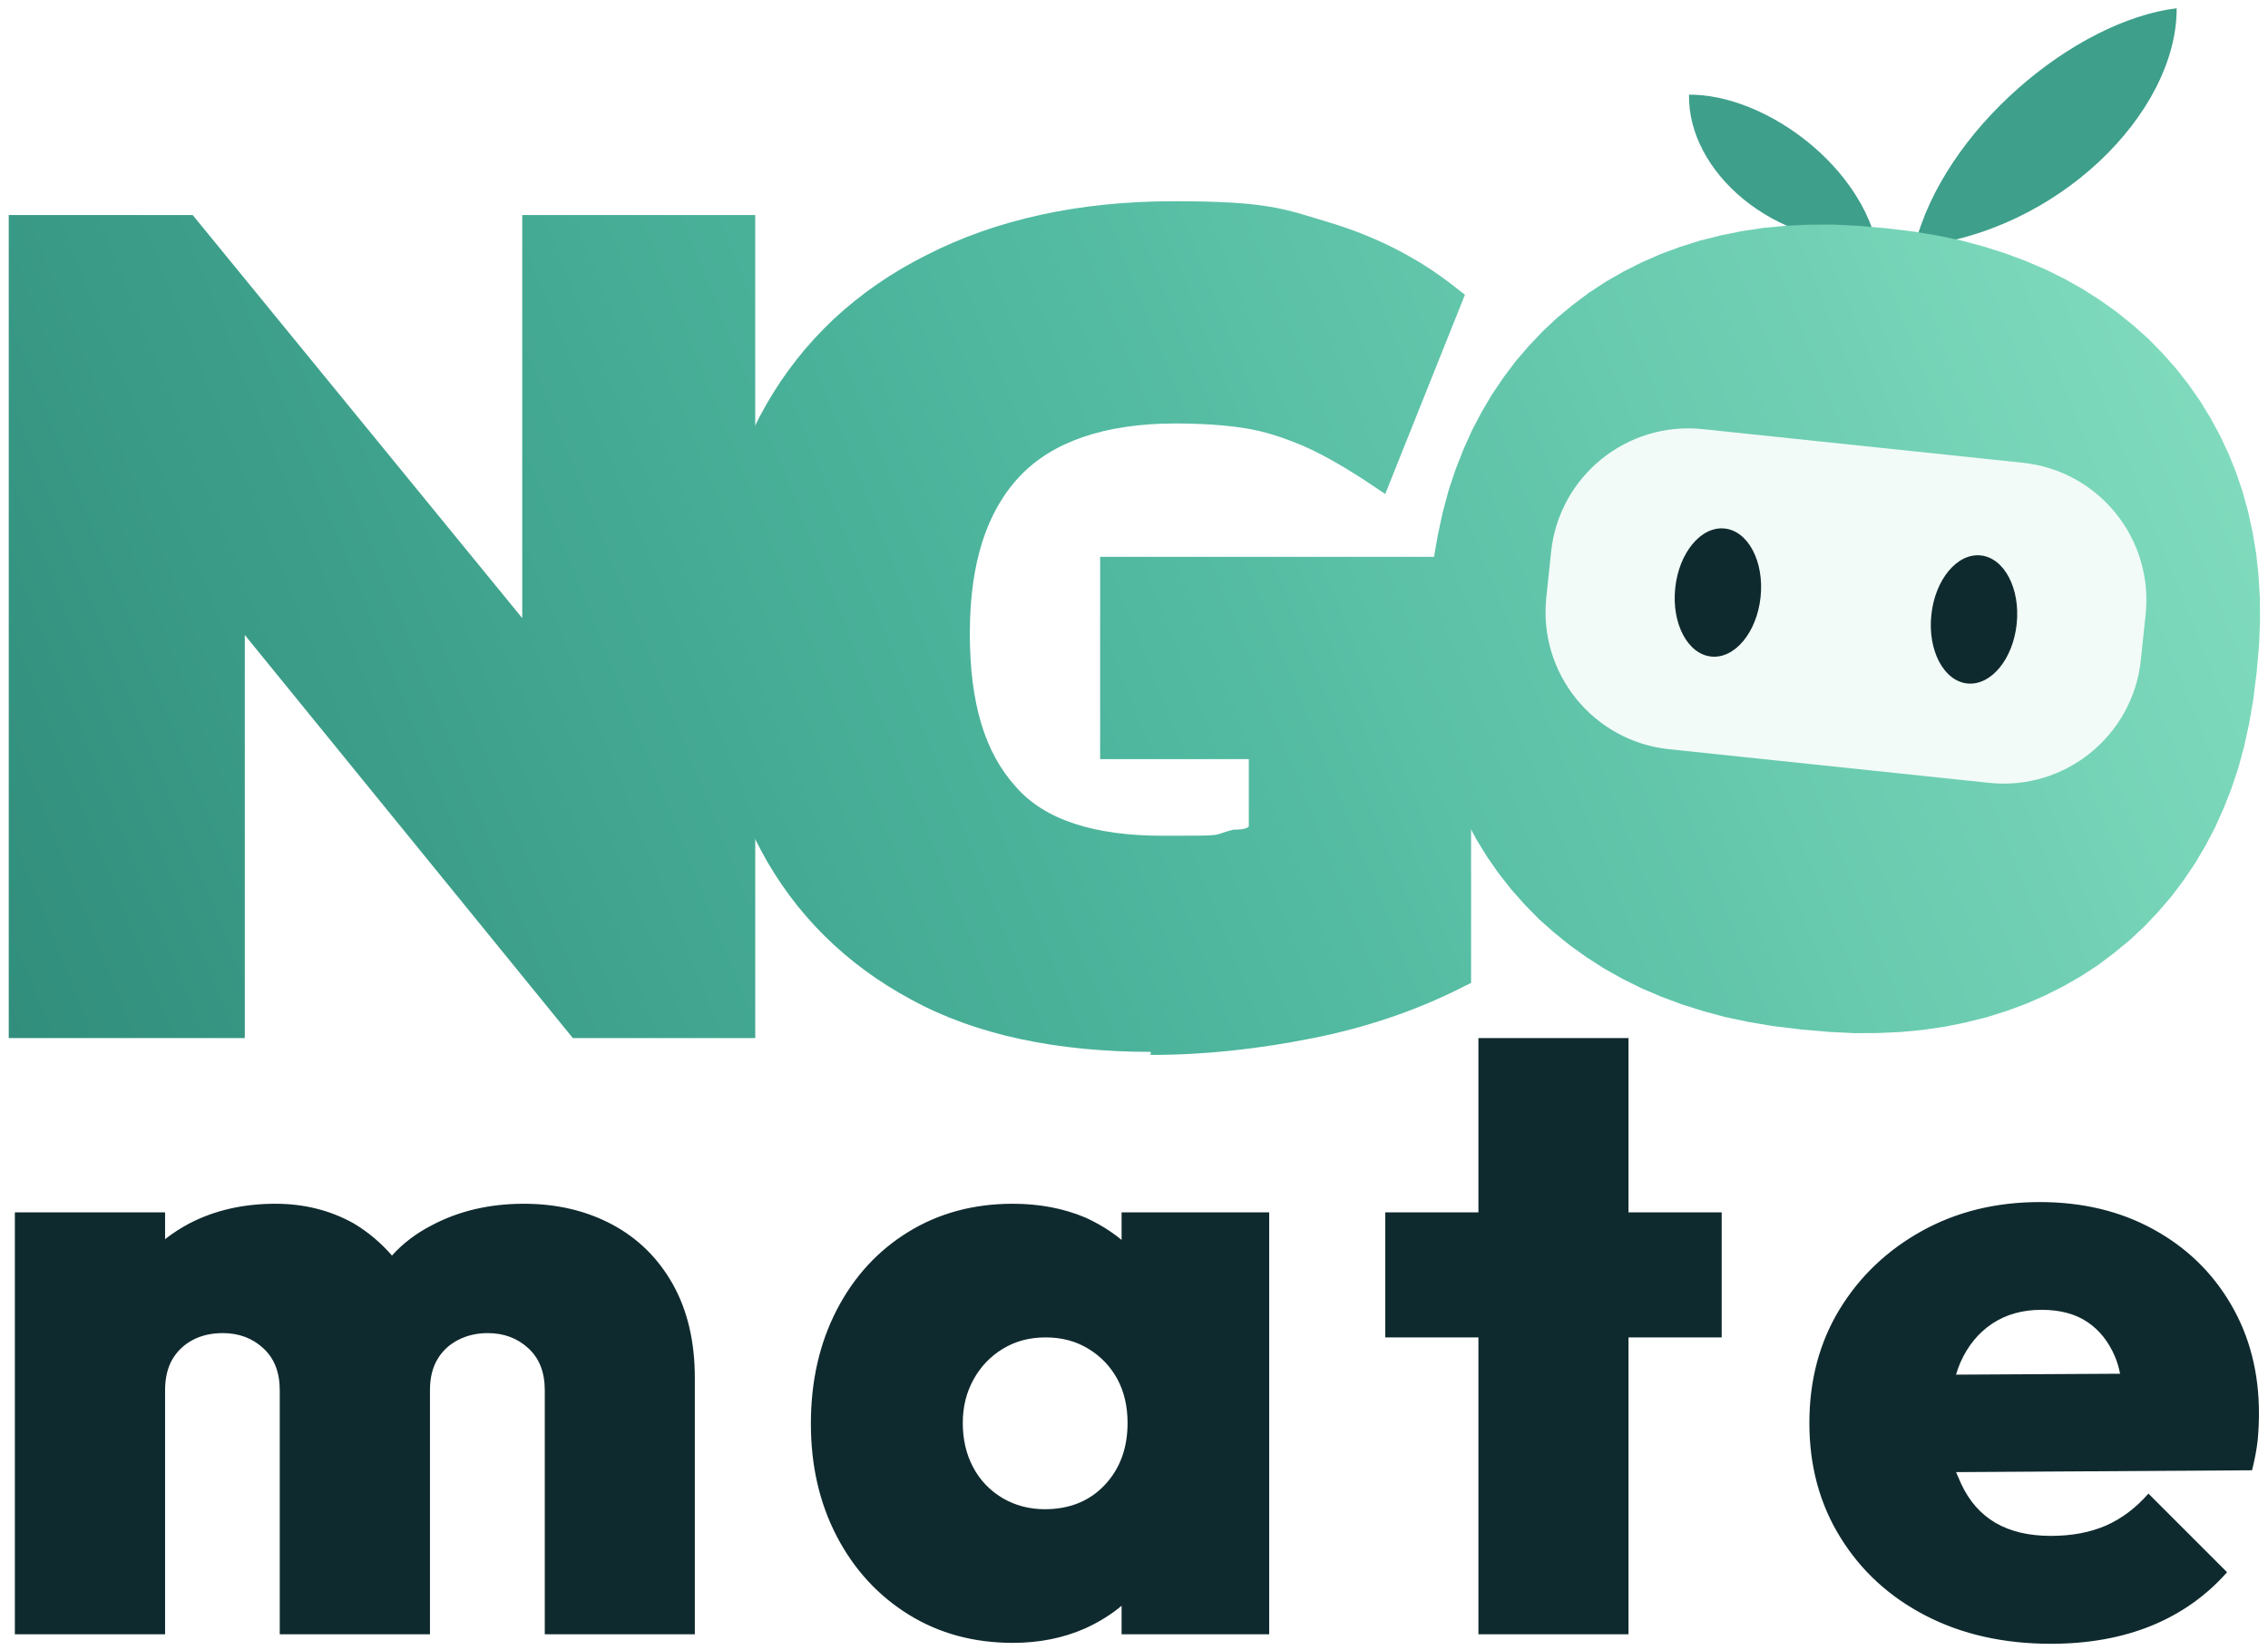
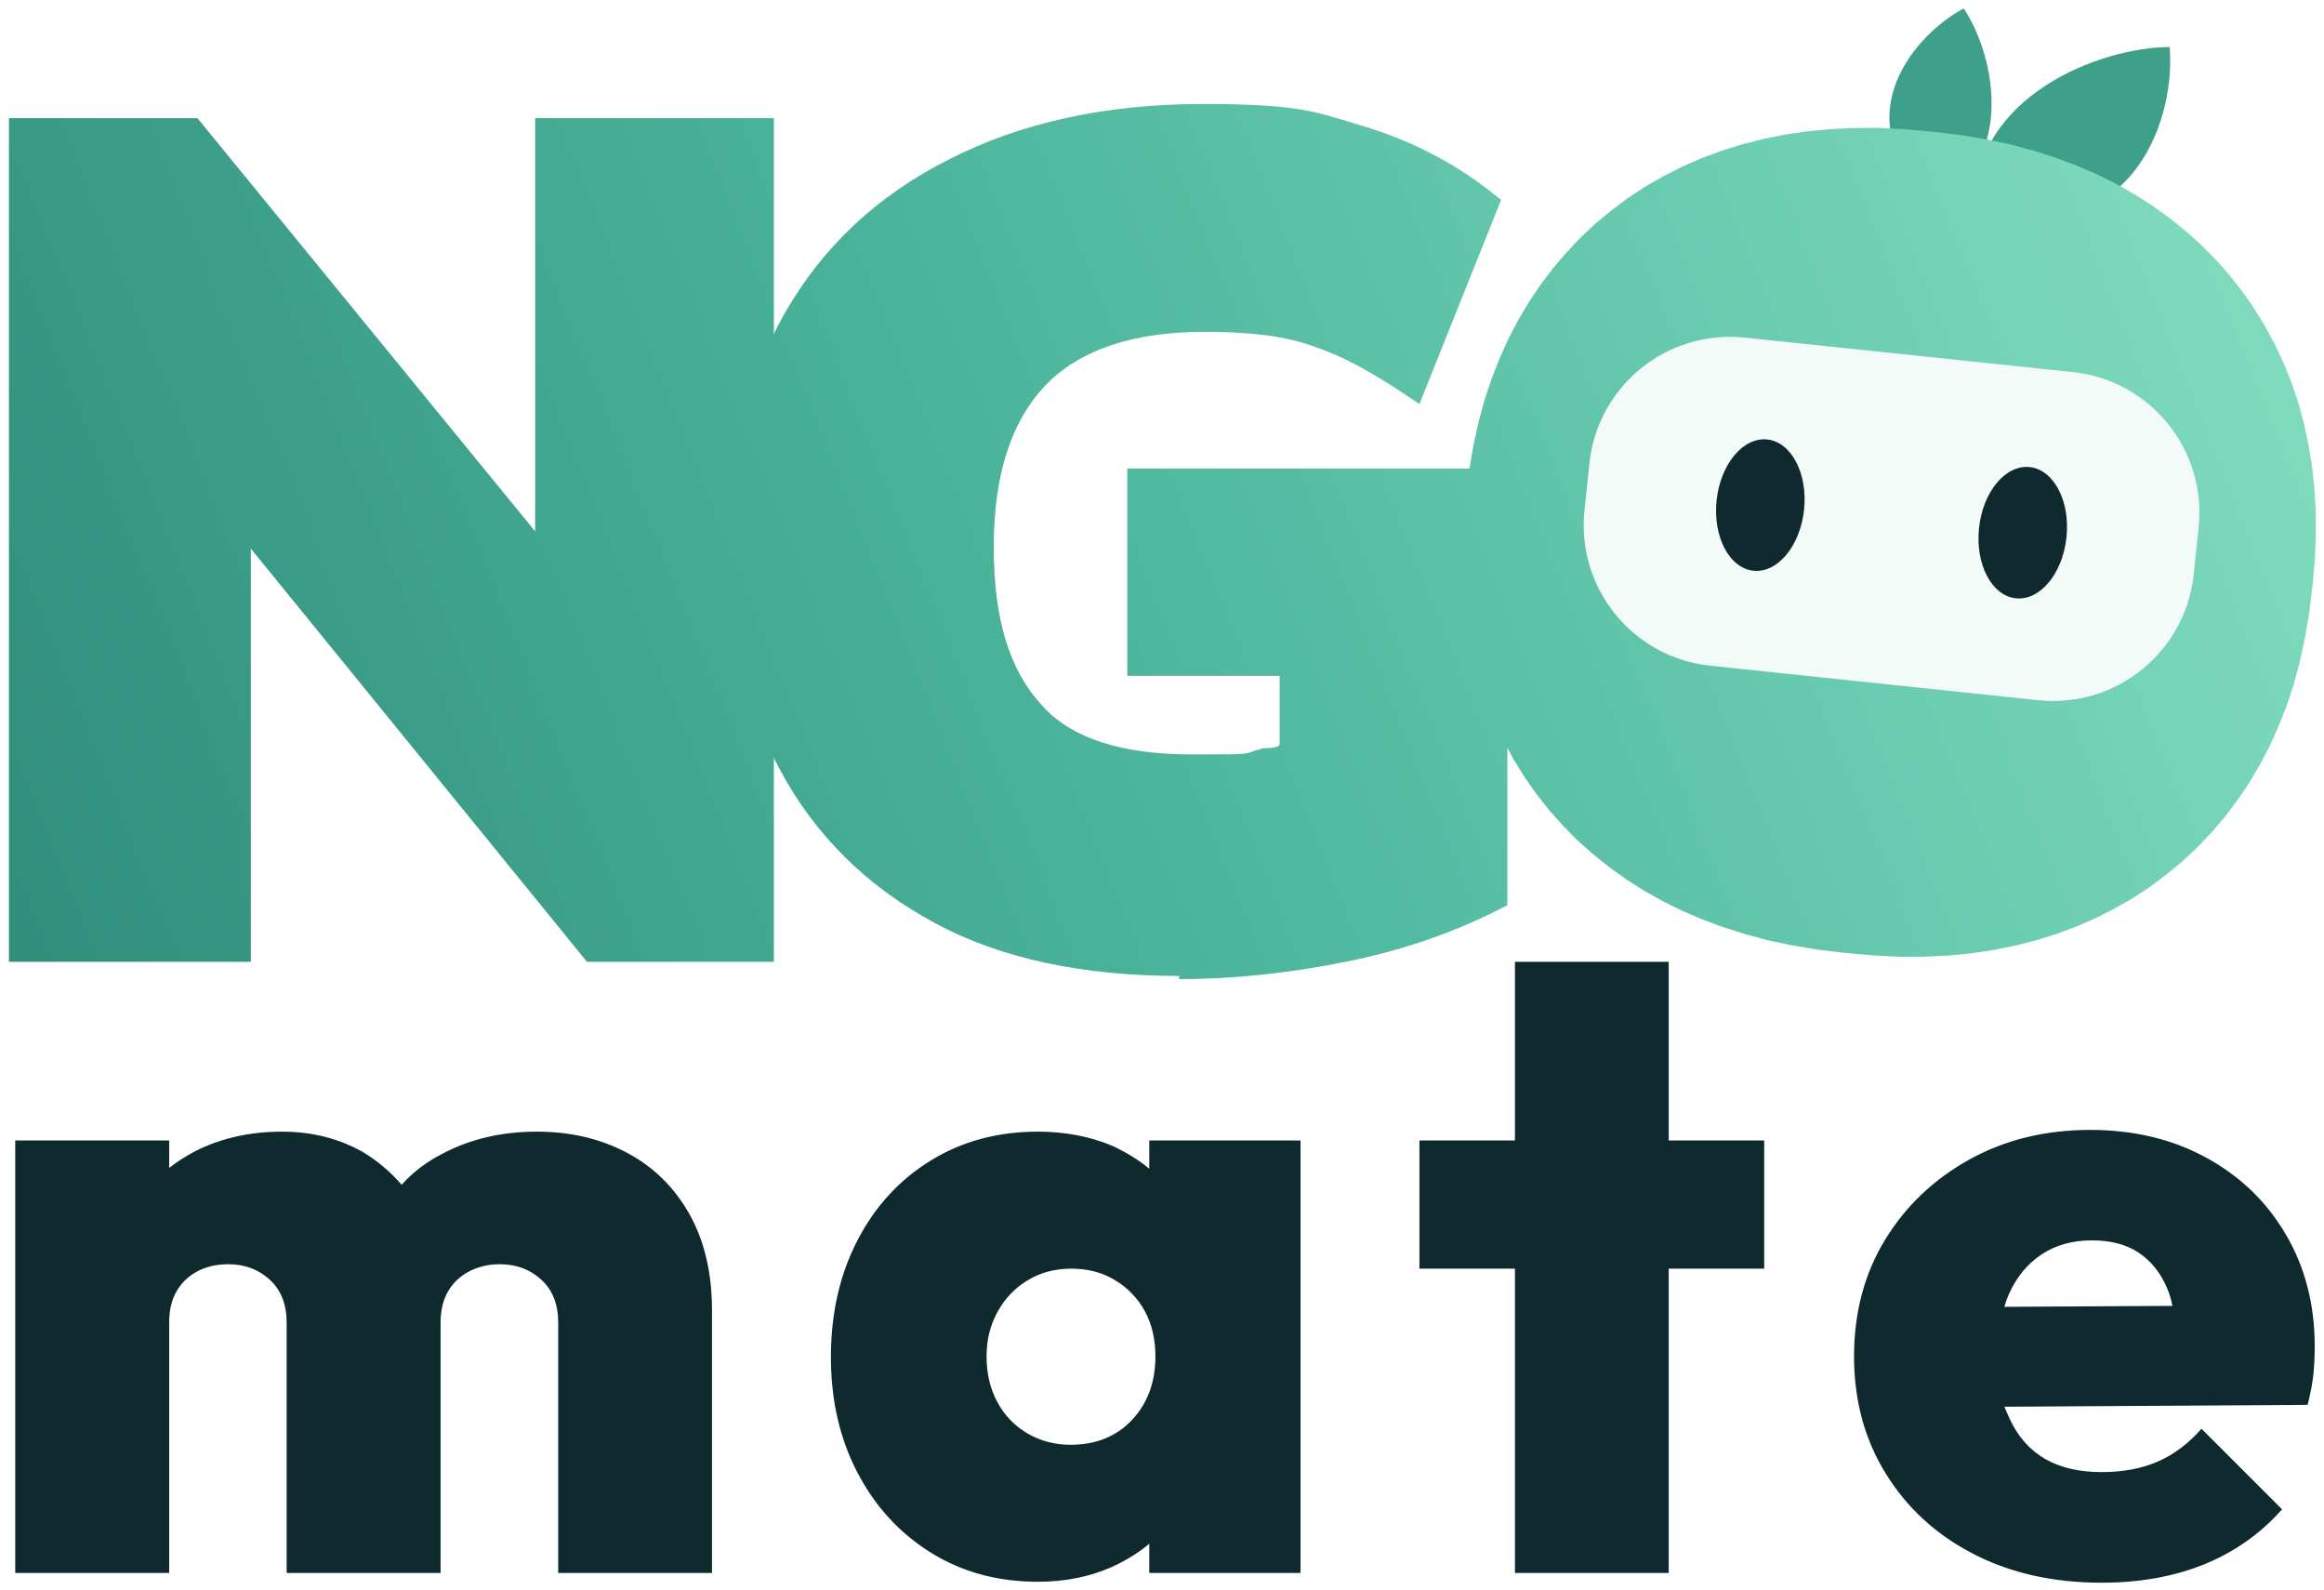
- <svg xmlns="http://www.w3.org/2000/svg" role="img" viewBox="1.23 -13.13 147.96 107.63">
+ <svg xmlns="http://www.w3.org/2000/svg" role="img" viewBox="1.23 -6.62 147.96 101.16">
  <defs>
    <linearGradient id="ngomate-logo-light-g" x1="0" y1="60" x2="150" y2="0" gradientUnits="userSpaceOnUse">
      <stop offset="0" stop-color="#2f8c7a" />
      <stop offset="0.5" stop-color="#4fb89f" />
      <stop offset="1" stop-color="#86dfc1" />
    </linearGradient>
  </defs>
  <path d="M3.3 53.1V2.4h9.8l23.7 29v-29H49v50.8h-9.7l-23.7-29v29H3.3Z" fill="url(#ngomate-logo-light-g)" />
  <path d="M50.5 54.6H38.6L17.2 28.3v26.3H1.8V.9h12l21.5 26.3V.9h15.2v53.8Zm-10.5-3h7.5V3.9h-9.3v31.7L12.4 3.9H4.8v47.8h9.4V20L40 51.7Z" fill="url(#ngomate-logo-light-g)" />
  <path d="M76.3 54c-5.9 0-10.9-1.1-14.9-3.2-4.1-2.2-7.1-5.2-9.2-9.1s-3.1-8.5-3.1-13.6 1.1-10 3.4-14 5.6-7 9.9-9.2 9.4-3.3 15.4-3.3 6.9.4 9.8 1.3S92.9 5 95 6.6l-2 4.9-2.1 5.3c-1.5-1-2.9-1.7-4.2-2.3s-2.7-1-4-1.2c-1.4-.2-2.9-.4-4.7-.4-5 0-8.8 1.3-11.2 3.9s-3.7 6.4-3.7 11.3 1.1 8.5 3.4 11 5.8 3.7 10.7 3.7 3.2 0 4.9-.4c1.7-.3 1.8-.4 2.3-1.3v-6.3h-9.7V24.6h21.2v25.3c-2.7 1.3-5.7 2.4-9.1 3.1s-6.8 1-10.3 1z" fill="url(#ngomate-logo-light-g)" />
  <path d="M76.3 55.5c-6.1 0-11.4-1.1-15.6-3.4-4.3-2.3-7.6-5.6-9.8-9.7s-3.3-8.9-3.3-14.3 1.2-10.6 3.6-14.8 5.9-7.5 10.5-9.8C66.2 1.2 71.6 0 77.8 0S85 .5 88 1.4s5.7 2.3 7.9 4l.9.7-5.2 13-1.5-1c-1.4-.9-2.8-1.7-4-2.2s-2.4-.9-3.7-1.1-2.8-.3-4.5-.3c-4.6 0-8 1.2-10.1 3.4-2.2 2.3-3.3 5.7-3.3 10.3s1 7.8 3 10c1.9 2.2 5.2 3.2 9.6 3.2s3 0 4.6-.4c.3 0 .8 0 1-.2v-4.4H73V23.2h24.2V51l-.8.4c-2.8 1.4-6 2.5-9.5 3.2s-7 1.1-10.6 1.1v-.3ZM77.7 3C72 3 67 4 62.9 6.1c-4 2-7.1 4.9-9.2 8.6s-3.2 8.2-3.2 13.3 1 9.3 3 12.9c1.9 3.6 4.8 6.5 8.6 8.5s8.6 3.1 14.2 3.1 6.7-.3 10-1c2.9-.6 5.5-1.4 7.9-2.5V26.1H76v7.2h9.8v8.5c-.8 1.6-1.5 1.8-3.5 2.2-1.8.3-3.5.5-5.1.5-5.3 0-9.3-1.4-11.8-4.2s-3.8-6.8-3.8-12S63 18.8 65.7 16c2.7-2.9 6.9-4.4 12.3-4.4s3.5.1 5 .4 3 .7 4.4 1.3c.9.4 1.9.9 2.9 1.5l3-7.5c-1.7-1.2-3.7-2.1-6-2.8Q83.25 3.3 78 3.3z" fill="url(#ngomate-logo-light-g)" />
  <g transform="rotate(6.0 121.5 27.9)">
-     <path d="M123.50 2.61C132.66 0.74 139.62 -7.85 138.88 -14.64C132.34 -13.14 124.57 -5.14 123.50 2.61Z" fill="#3e9f8b" />
-     <path d="M121.00 2.61C119.12 -2.54 112.58 -6.24 107.83 -5.71C108.26 -0.71 114.32 3.61 121.00 2.61Z" fill="#3e9f8b" />
+     <path d="M122.30 6.11C126.99 2.68 124.91 -3.73 122.67 -6.39C119.33 -4.12 115.81 1.90 122.30 6.11Z" fill="#3e9f8b" />
+     <path d="M124.70 6.11C134.58 8.13 136.91 -0.35 135.97 -5.32C131.54 -4.85 123.85 -0.86 124.70 6.11Z" fill="#3e9f8b" />
  </g>
  <path d="M148.45 30.73L148.23 32.52L147.96 34.07L147.64 35.54L147.26 36.95L146.81 38.30L146.30 39.60L145.74 40.85L145.11 42.05L144.43 43.20L143.68 44.31L142.89 45.36L142.03 46.36L141.13 47.31L140.17 48.21L139.16 49.04L138.11 49.83L137.01 50.55L135.86 51.21L134.67 51.81L133.44 52.35L132.17 52.82L130.87 53.23L129.52 53.57L128.14 53.85L126.73 54.06L125.27 54.20L123.77 54.27L122.23 54.28L120.60 54.20L118.75 54.04L116.91 53.82L115.31 53.55L113.79 53.23L112.34 52.84L110.95 52.40L109.61 51.90L108.32 51.35L107.07 50.73L105.88 50.06L104.74 49.33L103.65 48.55L102.61 47.71L101.62 46.83L100.70 45.89L99.83 44.91L99.02 43.88L98.27 42.81L97.58 41.69L96.95 40.53L96.39 39.34L95.89 38.10L95.46 36.83L95.10 35.52L94.81 34.18L94.58 32.81L94.43 31.39L94.34 29.94L94.33 28.44L94.39 26.86L94.55 25.07L94.77 23.28L95.04 21.73L95.36 20.26L95.74 18.85L96.19 17.50L96.70 16.20L97.26 14.95L97.89 13.75L98.57 12.60L99.32 11.49L100.11 10.44L100.97 9.44L101.87 8.49L102.83 7.59L103.84 6.76L104.89 5.97L105.99 5.25L107.14 4.59L108.33 3.99L109.56 3.45L110.83 2.98L112.13 2.57L113.48 2.23L114.86 1.95L116.27 1.74L117.73 1.60L119.23 1.53L120.77 1.52L122.40 1.60L124.25 1.76L126.09 1.98L127.69 2.25L129.21 2.57L130.66 2.96L132.05 3.40L133.39 3.90L134.68 4.45L135.93 5.07L137.12 5.74L138.26 6.47L139.35 7.25L140.39 8.09L141.38 8.97L142.30 9.91L143.17 10.89L143.98 11.92L144.73 12.99L145.42 14.11L146.05 15.27L146.61 16.46L147.11 17.70L147.54 18.97L147.90 20.28L148.19 21.62L148.42 22.99L148.57 24.41L148.66 25.86L148.67 27.36L148.61 28.94Z" fill="url(#ngomate-logo-light-g)" />
  <g transform="rotate(6.0 121.5 27.9)">
    <rect x="102.00" y="15.90" width="39.00" height="21.00" rx="9.00" fill="#f2fbf7" />
    <ellipse cx="113.10" cy="26.40" rx="2.80" ry="4.20" fill="#0f2a2e" />
    <ellipse cx="129.90" cy="26.40" rx="2.80" ry="4.20" fill="#0f2a2e" />
  </g>
  <path d="M2.2 93.5V65.97H12V67.72Q12.73 67.15 13.57 66.7Q16.05 65.41 19.2 65.41Q22.02 65.41 24.32 66.7Q25.73 67.55 26.8 68.79Q27.87 67.6 29.39 66.82Q32.04 65.41 35.41 65.41Q38.62 65.41 41.16 66.76Q43.69 68.11 45.13 70.67Q46.56 73.23 46.56 76.78V93.5H36.77V77.57Q36.77 75.82 35.7 74.84Q34.63 73.85 33.05 73.85Q31.98 73.85 31.11 74.3Q30.24 74.75 29.76 75.57Q29.28 76.39 29.28 77.57V93.5H19.48V77.57Q19.48 75.82 18.41 74.84Q17.34 73.85 15.77 73.85Q14.64 73.85 13.8 74.3Q12.95 74.75 12.47 75.57Q12 76.39 12 77.57V93.5Z M67.31 94.06Q63.48 94.06 60.5 92.21Q57.51 90.35 55.82 87.11Q54.13 83.87 54.13 79.76Q54.13 75.6 55.82 72.33Q57.51 69.07 60.5 67.24Q63.48 65.41 67.31 65.41Q69.9 65.41 72.04 66.31Q73.39 66.93 74.4 67.77V65.97H84.03V93.5H74.4V91.64Q73.39 92.49 72.04 93.11Q69.9 94.06 67.31 94.06ZM69.39 85.34Q71.81 85.34 73.3 83.76Q74.79 82.18 74.79 79.71Q74.79 78.08 74.12 76.84Q73.44 75.6 72.23 74.87Q71.02 74.13 69.45 74.13Q67.87 74.13 66.66 74.87Q65.45 75.6 64.75 76.86Q64.04 78.13 64.04 79.71Q64.04 81.34 64.72 82.61Q65.39 83.87 66.63 84.61Q67.87 85.34 69.39 85.34Z M97.68 93.5V74.13H91.6V65.97H97.68V54.6H107.47V65.97H113.55V74.13H107.47V93.5Z M135.03 94.12Q130.42 94.12 126.87 92.29Q123.32 90.46 121.3 87.19Q119.27 83.93 119.27 79.71Q119.27 75.54 121.24 72.3Q123.21 69.07 126.62 67.18Q130.02 65.3 134.3 65.3Q138.47 65.3 141.7 67.07Q144.94 68.84 146.77 71.97Q148.6 75.09 148.6 79.09Q148.6 79.93 148.52 80.81Q148.43 81.68 148.15 82.8L128.84 82.92Q129.01 83.31 129.18 83.7Q129.97 85.39 131.43 86.24Q132.89 87.08 135.03 87.08Q137.06 87.08 138.61 86.41Q140.16 85.73 141.39 84.32L146.52 89.45Q144.49 91.75 141.59 92.94Q138.69 94.12 135.03 94.12ZM128.84 76.56 139.54 76.5Q139.42 75.88 139.2 75.37Q138.58 73.91 137.4 73.12Q136.22 72.33 134.41 72.33Q132.56 72.33 131.2 73.23Q129.85 74.13 129.12 75.77Q128.95 76.16 128.84 76.56Z" fill="#0f2a2e" />
</svg>
